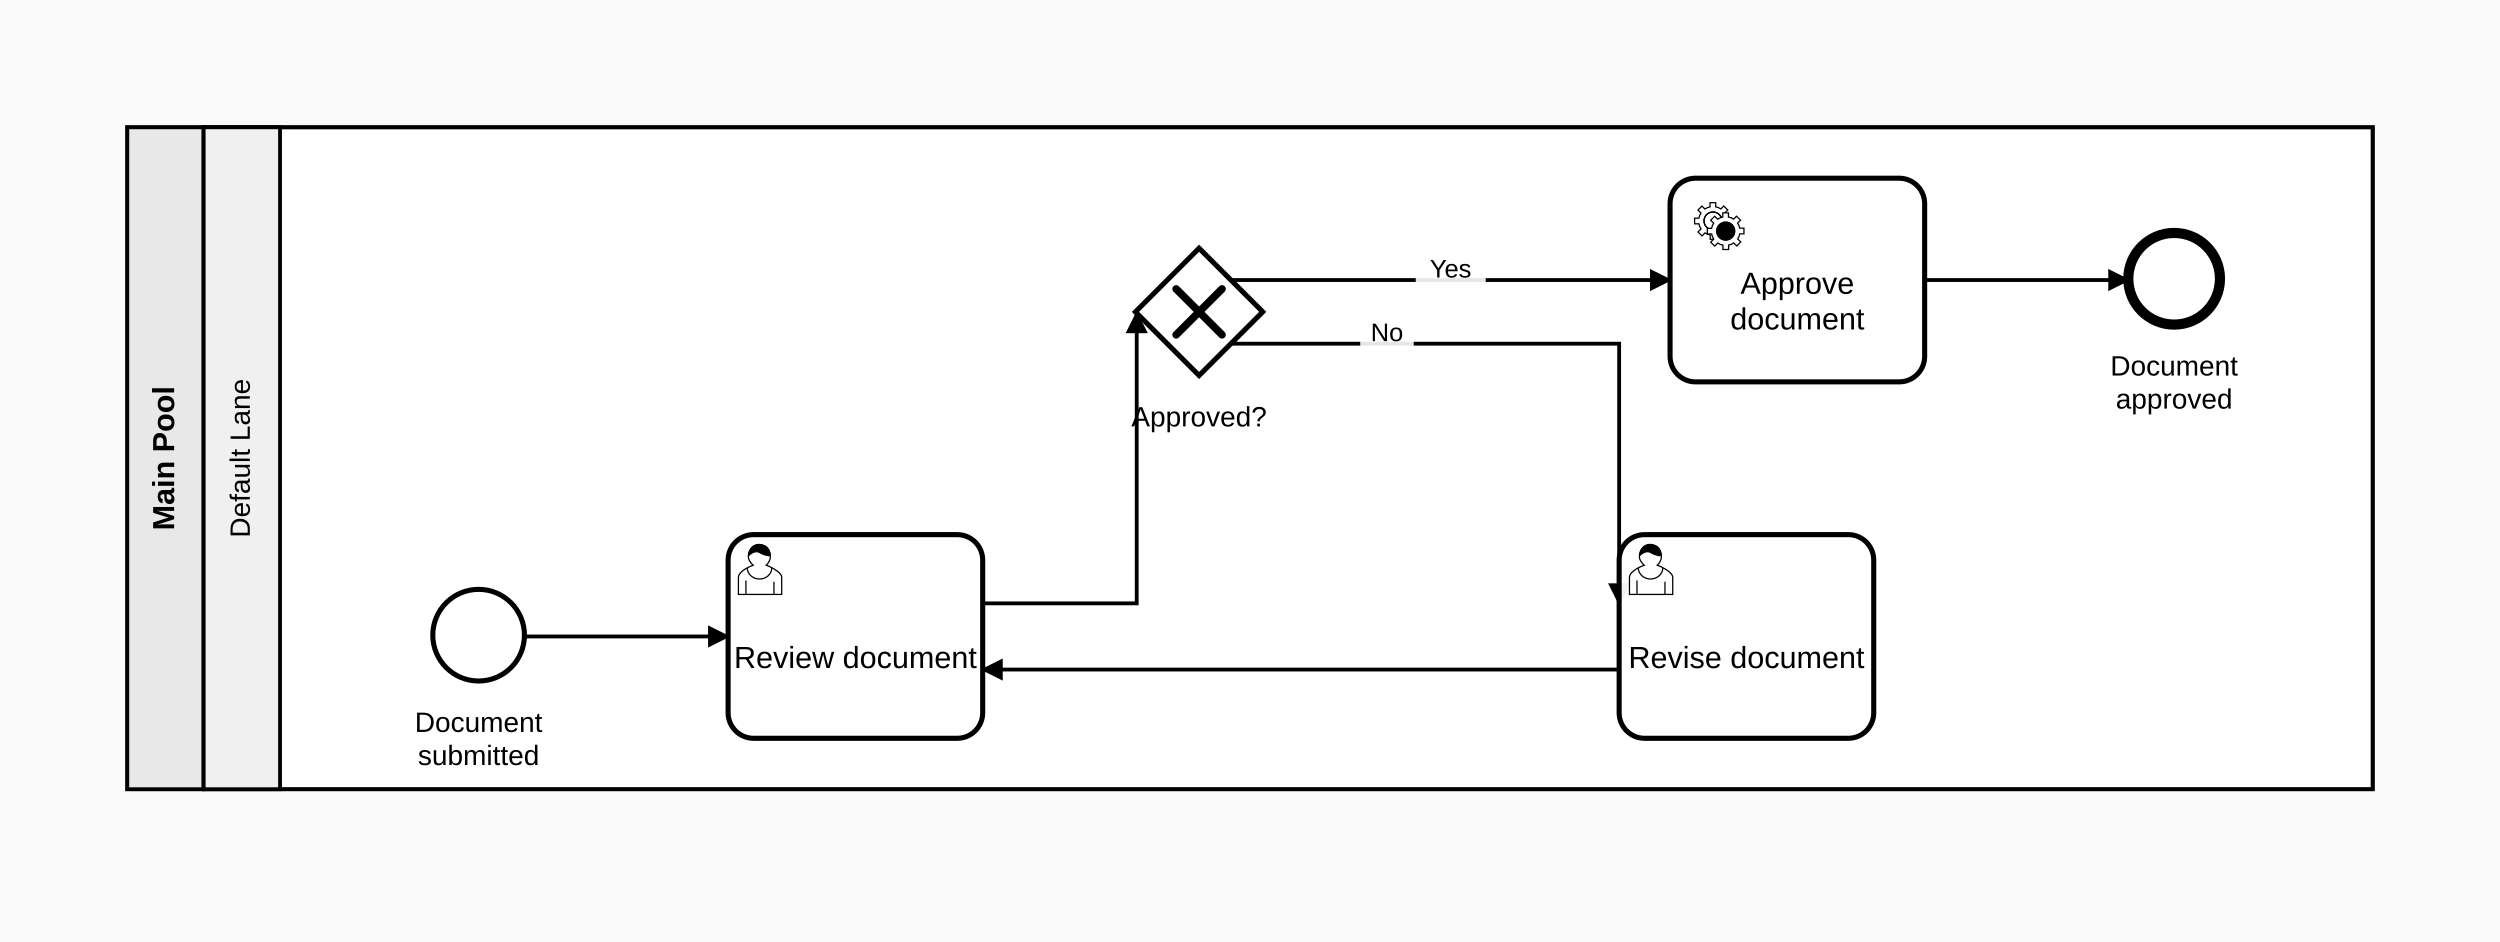
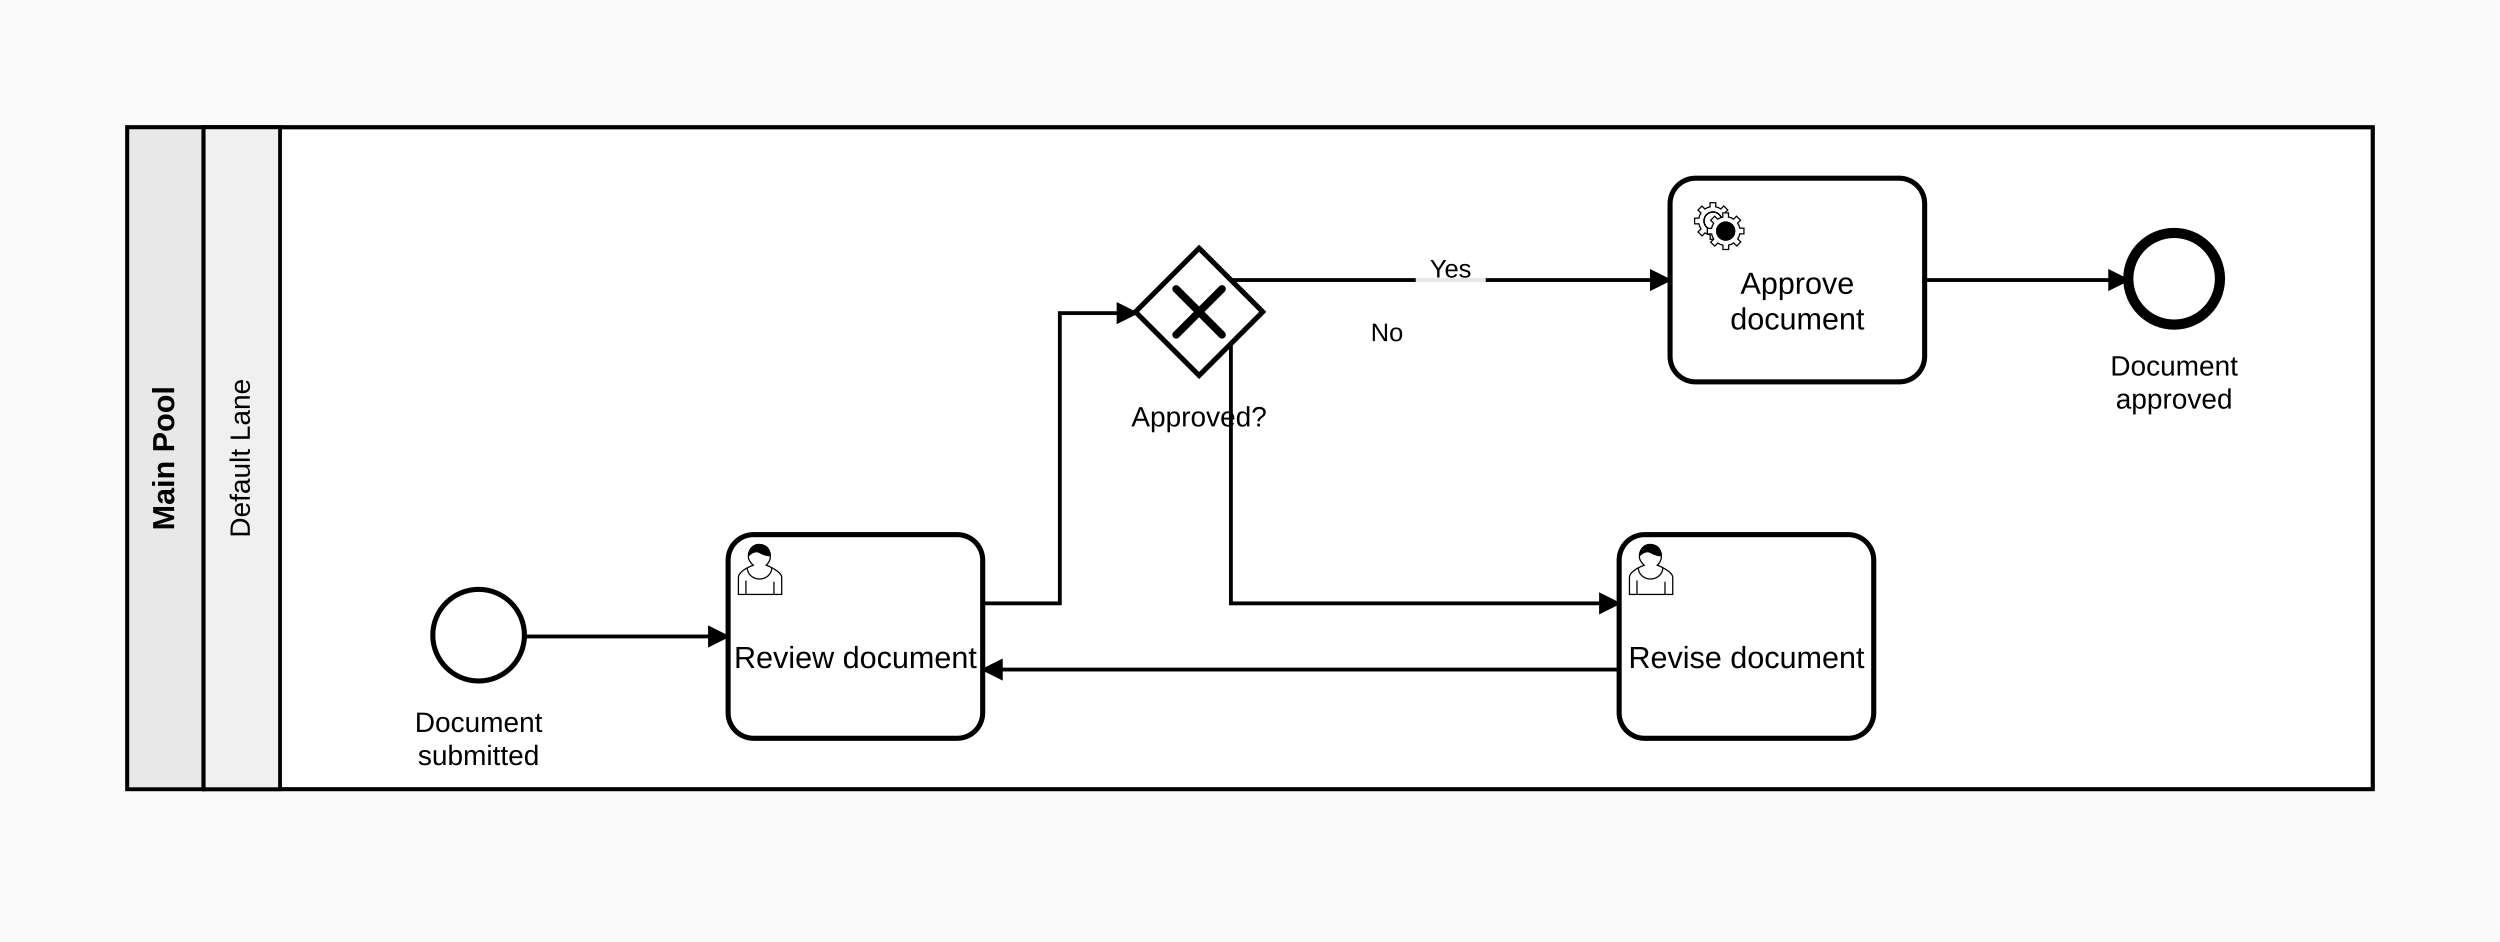
<svg xmlns="http://www.w3.org/2000/svg" width="982" height="370" viewBox="0 0 982 370" font-family="Arial, sans-serif">
  <defs>
    <marker id="seq-end" viewBox="0 0 20 20" refX="11" refY="10" markerWidth="10" markerHeight="10" orient="auto">
      <path d="M 1 5 L 11 10 L 1 15 Z" fill="#000000" stroke="#000000" stroke-width="1" />
    </marker>
    <marker id="seq-default-src" viewBox="0 0 20 20" refX="6" refY="10" markerWidth="10" markerHeight="10" orient="auto">
      <path d="M 6 3 L 10 17" stroke="#000000" stroke-width="1.5" />
    </marker>
    <marker id="seq-conditional-src" viewBox="0 0 20 20" refX="1" refY="10" markerWidth="12" markerHeight="12" orient="auto">
      <path d="M 1 10 L 8 6 L 15 10 L 8 14 Z" fill="#ffffff" stroke="#000000" stroke-width="1" />
    </marker>
    <marker id="msg-start" viewBox="0 0 20 20" refX="6" refY="6" markerWidth="20" markerHeight="20" orient="auto">
      <circle cx="6" cy="6" r="3.5" fill="#ffffff" stroke="#000000" stroke-width="1" />
    </marker>
    <marker id="msg-end" viewBox="0 0 20 20" refX="8.5" refY="5" markerWidth="20" markerHeight="20" orient="auto">
      <path d="m 1 5 l 0 -3 l 7 3 l -7 3 z" fill="#ffffff" stroke="#000000" stroke-width="1" stroke-linecap="butt" />
    </marker>
    <marker id="assoc-end" viewBox="0 0 20 20" refX="11" refY="10" markerWidth="10" markerHeight="10" orient="auto">
      <path d="M 1 5 L 11 10 L 1 15" fill="none" stroke="#000000" stroke-width="1.5" />
    </marker>
  </defs>
  <rect width="982" height="370" fill="#fafafa" />
  <rect x="50" y="50" width="882" height="260" fill="#ffffff" stroke="#000000" stroke-width="1.5" />
  <rect x="50" y="50" width="30" height="260" fill="#e8e8e8" stroke="#000000" stroke-width="1.5" />
  <text x="65" y="180" text-anchor="middle" dominant-baseline="middle" font-size="12" font-weight="bold" fill="#000000" transform="rotate(-90,65,180)">Main Pool</text>
  <rect x="80" y="50" width="852" height="260" fill="#ffffff" fill-opacity="0.25" stroke="#000000" stroke-width="1.5" />
  <rect x="80" y="50" width="30" height="260" fill="#f0f0f0" stroke="#000000" stroke-width="1.5" />
  <text x="95" y="180" text-anchor="middle" dominant-baseline="middle" font-size="11" fill="#000000" transform="rotate(-90,95,180)">Default Lane</text>
  <path d="M 206 250 L 286 250" stroke="#000000" stroke-width="1.5" fill="none" marker-end="url(#seq-end)" />
-   <path d="M 386 237 L 446.5 237 L 446.5 123" stroke="#000000" stroke-width="1.5" fill="none" marker-end="url(#seq-end)" />
+   <path d="M 386 237 L 416.3 237 L 416.3 123 L 446.5 123" stroke="#000000" stroke-width="1.5" fill="none" marker-end="url(#seq-end)" />
  <path d="M 483.5 110 L 656 110" stroke="#000000" stroke-width="1.5" fill="none" marker-end="url(#seq-end)" />
  <rect x="556.1" y="97" width="27.5" height="16" rx="2" fill="white" fill-opacity="0.9" />
  <text x="569.8" y="109" text-anchor="middle" font-size="10" fill="#000000">Yes</text>
-   <path d="M 483.5 135 L 636 135 L 636 237" stroke="#000000" stroke-width="1.5" fill="none" marker-end="url(#seq-end)" />
+   <path d="M 483.5 135 L 483.5 237 L 636 237" stroke="#000000" stroke-width="1.5" fill="none" marker-end="url(#seq-end)" />
  <rect x="534.3" y="122" width="21" height="16" rx="2" fill="white" fill-opacity="0.9" />
  <text x="544.8" y="134" text-anchor="middle" font-size="10" fill="#000000">No</text>
  <path d="M 636 263 L 386 263" stroke="#000000" stroke-width="1.5" fill="none" marker-end="url(#seq-end)" />
  <path d="M 756 110 L 836 110" stroke="#000000" stroke-width="1.5" fill="none" marker-end="url(#seq-end)" />
  <circle cx="188" cy="249.5" r="18" fill="#ffffff" fill-opacity="0.95" stroke="#000000" stroke-width="2" />
  <text x="188" y="287.5" text-anchor="middle" font-size="11" fill="#000000">Document</text>
  <text x="188" y="300.5" text-anchor="middle" font-size="11" fill="#000000">submitted</text>
  <rect x="286" y="210" width="100" height="80" rx="10" ry="10" fill="#ffffff" fill-opacity="0.95" stroke="#000000" stroke-width="2" />
  <g>
    <path d="m 301,222 c 0.909,-0.845 1.594,-2.049 1.594,-3.385 0,-2.554 -1.805,-4.622 -4.357,-4.622 -2.552,0 -4.288,2.068 -4.288,4.622 0,1.348 0.974,2.562 1.896,3.405 -0.529,0.187 -5.669,2.097 -5.794,4.756 v 6.718 h 17 v -6.718 c 0,-2.298 -5.528,-4.595 -6.051,-4.776 z m -8,6 l 0,5.5 m 11,0 l 0,-5" fill="#ffffff" stroke="#000000" stroke-width="0.5" />
    <path d="m 303.162,223.009 c 0,2.447 -2.158,4.431 -4.821,4.431 -2.665,0 -4.822,-1.981 -4.822,-4.431" fill="none" stroke="#000000" stroke-width="0.5" />
    <path d="m 294.1,218.2 c 0,0 2.251,-2.358 4.274,-1.177 2.024,1.181 4.221,1.537 4.124,0.965 -0.098,-0.57 -0.117,-3.791 -4.191,-4.136 -3.575,0.001 -4.208,3.367 -4.207,4.348 z" fill="#000000" stroke="#000000" stroke-width="0.5" />
  </g>
  <text x="336" y="259" text-anchor="middle" dominant-baseline="middle" font-size="12" fill="#000000">Review document</text>
  <polygon points="471,97.5 496,122.5 471,147.5 446,122.5" fill="#ffffff" fill-opacity="0.95" stroke="#000000" stroke-width="2" />
  <line x1="462" y1="113.5" x2="480" y2="131.5" stroke="#000000" stroke-width="3" stroke-linecap="round" />
  <line x1="480" y1="113.5" x2="462" y2="131.5" stroke="#000000" stroke-width="3" stroke-linecap="round" />
  <text x="471" y="167.5" text-anchor="middle" font-size="11" fill="#000000">Approved?</text>
  <rect x="656" y="70" width="100" height="80" rx="10" ry="10" fill="#ffffff" fill-opacity="0.95" stroke="#000000" stroke-width="2" />
  <g>
    <path d="m 674,94 v -1.713 c 0.352,-0.071 0.704,-0.178 1.048,-0.321 0.344,-0.145 0.666,-0.321 0.966,-0.521 l 1.194,1.18 1.567,-1.577 -1.195,-1.18 c 0.403,-0.614 0.683,-1.299 0.825,-2.018 l 1.622,-0.01 v -2.22 l -1.637,0.01 c -0.073,-0.352 -0.178,-0.7 -0.324,-1.044 -0.145,-0.344 -0.321,-0.664 -0.523,-0.962 l 1.131,-1.136 -1.583,-1.563 -1.13,1.136 c -0.614,-0.401 -1.303,-0.681 -2.023,-0.822 l 0.009,-1.619 h -2.241 l 0.004,1.631 c -0.354,0.074 -0.705,0.18 -1.05,0.324 -0.344,0.144 -0.665,0.321 -0.964,0.52 l -1.17,-1.158 -1.567,1.579 1.168,1.157 c -0.403,0.613 -0.683,1.298 -0.825,2.017 l -1.659,0.003 v 2.222 l 1.672,-0.006 c 0.073,0.351 0.18,0.702 0.324,1.045 0.145,0.344 0.321,0.664 0.523,0.961 l -1.199,1.197 1.584,1.56 1.196,-1.193 c 0.614,0.403 1.303,0.682 2.023,0.823 l 0.001,1.699 h 2.227 z m 0.221,-3.996 c -1.789,0.75 -3.858,-0.093 -4.61,-1.874 -0.752,-1.783 0.091,-3.846 1.88,-4.596 1.788,-0.749 3.857,0.093 4.609,1.874 0.752,1.782 -0.091,3.846 -1.879,4.596 z" fill="#ffffff" stroke="#000000" stroke-width="0.5" />
    <path d="m 674.221,90.004 c -1.789,0.75 -3.858,-0.093 -4.61,-1.874 -0.752,-1.783 0.091,-3.846 1.88,-4.596 1.788,-0.749 3.857,0.093 4.609,1.874 0.752,1.782 -0.091,3.846 -1.879,4.596 z" fill="none" stroke="#000000" stroke-width="0.5" />
    <path d="m 679,98 v -1.713 c 0.352,-0.071 0.704,-0.178 1.048,-0.321 0.344,-0.145 0.666,-0.321 0.966,-0.521 l 1.194,1.18 1.567,-1.577 -1.195,-1.18 c 0.403,-0.614 0.683,-1.299 0.825,-2.018 l 1.622,-0.01 v -2.22 l -1.637,0.01 c -0.073,-0.352 -0.178,-0.7 -0.324,-1.044 -0.145,-0.344 -0.321,-0.664 -0.523,-0.962 l 1.131,-1.136 -1.583,-1.563 -1.13,1.136 c -0.614,-0.401 -1.303,-0.681 -2.023,-0.822 l 0.009,-1.619 h -2.241 l 0.004,1.631 c -0.354,0.074 -0.705,0.18 -1.05,0.324 -0.344,0.144 -0.665,0.321 -0.964,0.52 l -1.17,-1.158 -1.567,1.579 1.168,1.157 c -0.403,0.613 -0.683,1.298 -0.825,2.017 l -1.659,0.003 v 2.222 l 1.672,-0.006 c 0.073,0.351 0.18,0.702 0.324,1.045 0.145,0.344 0.321,0.664 0.523,0.961 l -1.199,1.197 1.584,1.56 1.196,-1.193 c 0.614,0.403 1.303,0.682 2.023,0.823 l 0.001,1.699 h 2.227 z m 0.221,-3.996 c -1.789,0.75 -3.858,-0.093 -4.61,-1.874 -0.752,-1.783 0.091,-3.846 1.88,-4.596 1.788,-0.749 3.857,0.093 4.609,1.874 0.752,1.782 -0.091,3.846 -1.879,4.596 z" fill="#ffffff" stroke="#000000" stroke-width="0.5" />
    <path d="m 679.221,94.004 c -1.789,0.75 -3.858,-0.093 -4.61,-1.874 -0.752,-1.783 0.091,-3.846 1.88,-4.596 1.788,-0.749 3.857,0.093 4.609,1.874 0.752,1.782 -0.091,3.846 -1.879,4.596 z" fill="#000000" stroke="#000000" stroke-width="0.5" />
  </g>
  <text x="706" y="112" text-anchor="middle" dominant-baseline="middle" font-size="12" fill="#000000">Approve</text>
  <text x="706" y="126" text-anchor="middle" dominant-baseline="middle" font-size="12" fill="#000000">document</text>
  <rect x="636" y="210" width="100" height="80" rx="10" ry="10" fill="#ffffff" fill-opacity="0.95" stroke="#000000" stroke-width="2" />
  <g>
    <path d="m 651,222 c 0.909,-0.845 1.594,-2.049 1.594,-3.385 0,-2.554 -1.805,-4.622 -4.357,-4.622 -2.552,0 -4.288,2.068 -4.288,4.622 0,1.348 0.974,2.562 1.896,3.405 -0.529,0.187 -5.669,2.097 -5.794,4.756 v 6.718 h 17 v -6.718 c 0,-2.298 -5.528,-4.595 -6.051,-4.776 z m -8,6 l 0,5.5 m 11,0 l 0,-5" fill="#ffffff" stroke="#000000" stroke-width="0.5" />
    <path d="m 653.162,223.009 c 0,2.447 -2.158,4.431 -4.821,4.431 -2.665,0 -4.822,-1.981 -4.822,-4.431" fill="none" stroke="#000000" stroke-width="0.5" />
    <path d="m 644.1,218.2 c 0,0 2.251,-2.358 4.274,-1.177 2.024,1.181 4.221,1.537 4.124,0.965 -0.098,-0.57 -0.117,-3.791 -4.191,-4.136 -3.575,0.001 -4.208,3.367 -4.207,4.348 z" fill="#000000" stroke="#000000" stroke-width="0.5" />
  </g>
  <text x="686" y="259" text-anchor="middle" dominant-baseline="middle" font-size="12" fill="#000000">Revise document</text>
  <circle cx="854" cy="109.5" r="18" fill="#ffffff" fill-opacity="0.95" stroke="#000000" stroke-width="4" />
  <text x="854" y="147.5" text-anchor="middle" font-size="11" fill="#000000">Document</text>
  <text x="854" y="160.5" text-anchor="middle" font-size="11" fill="#000000">approved</text>
</svg>
